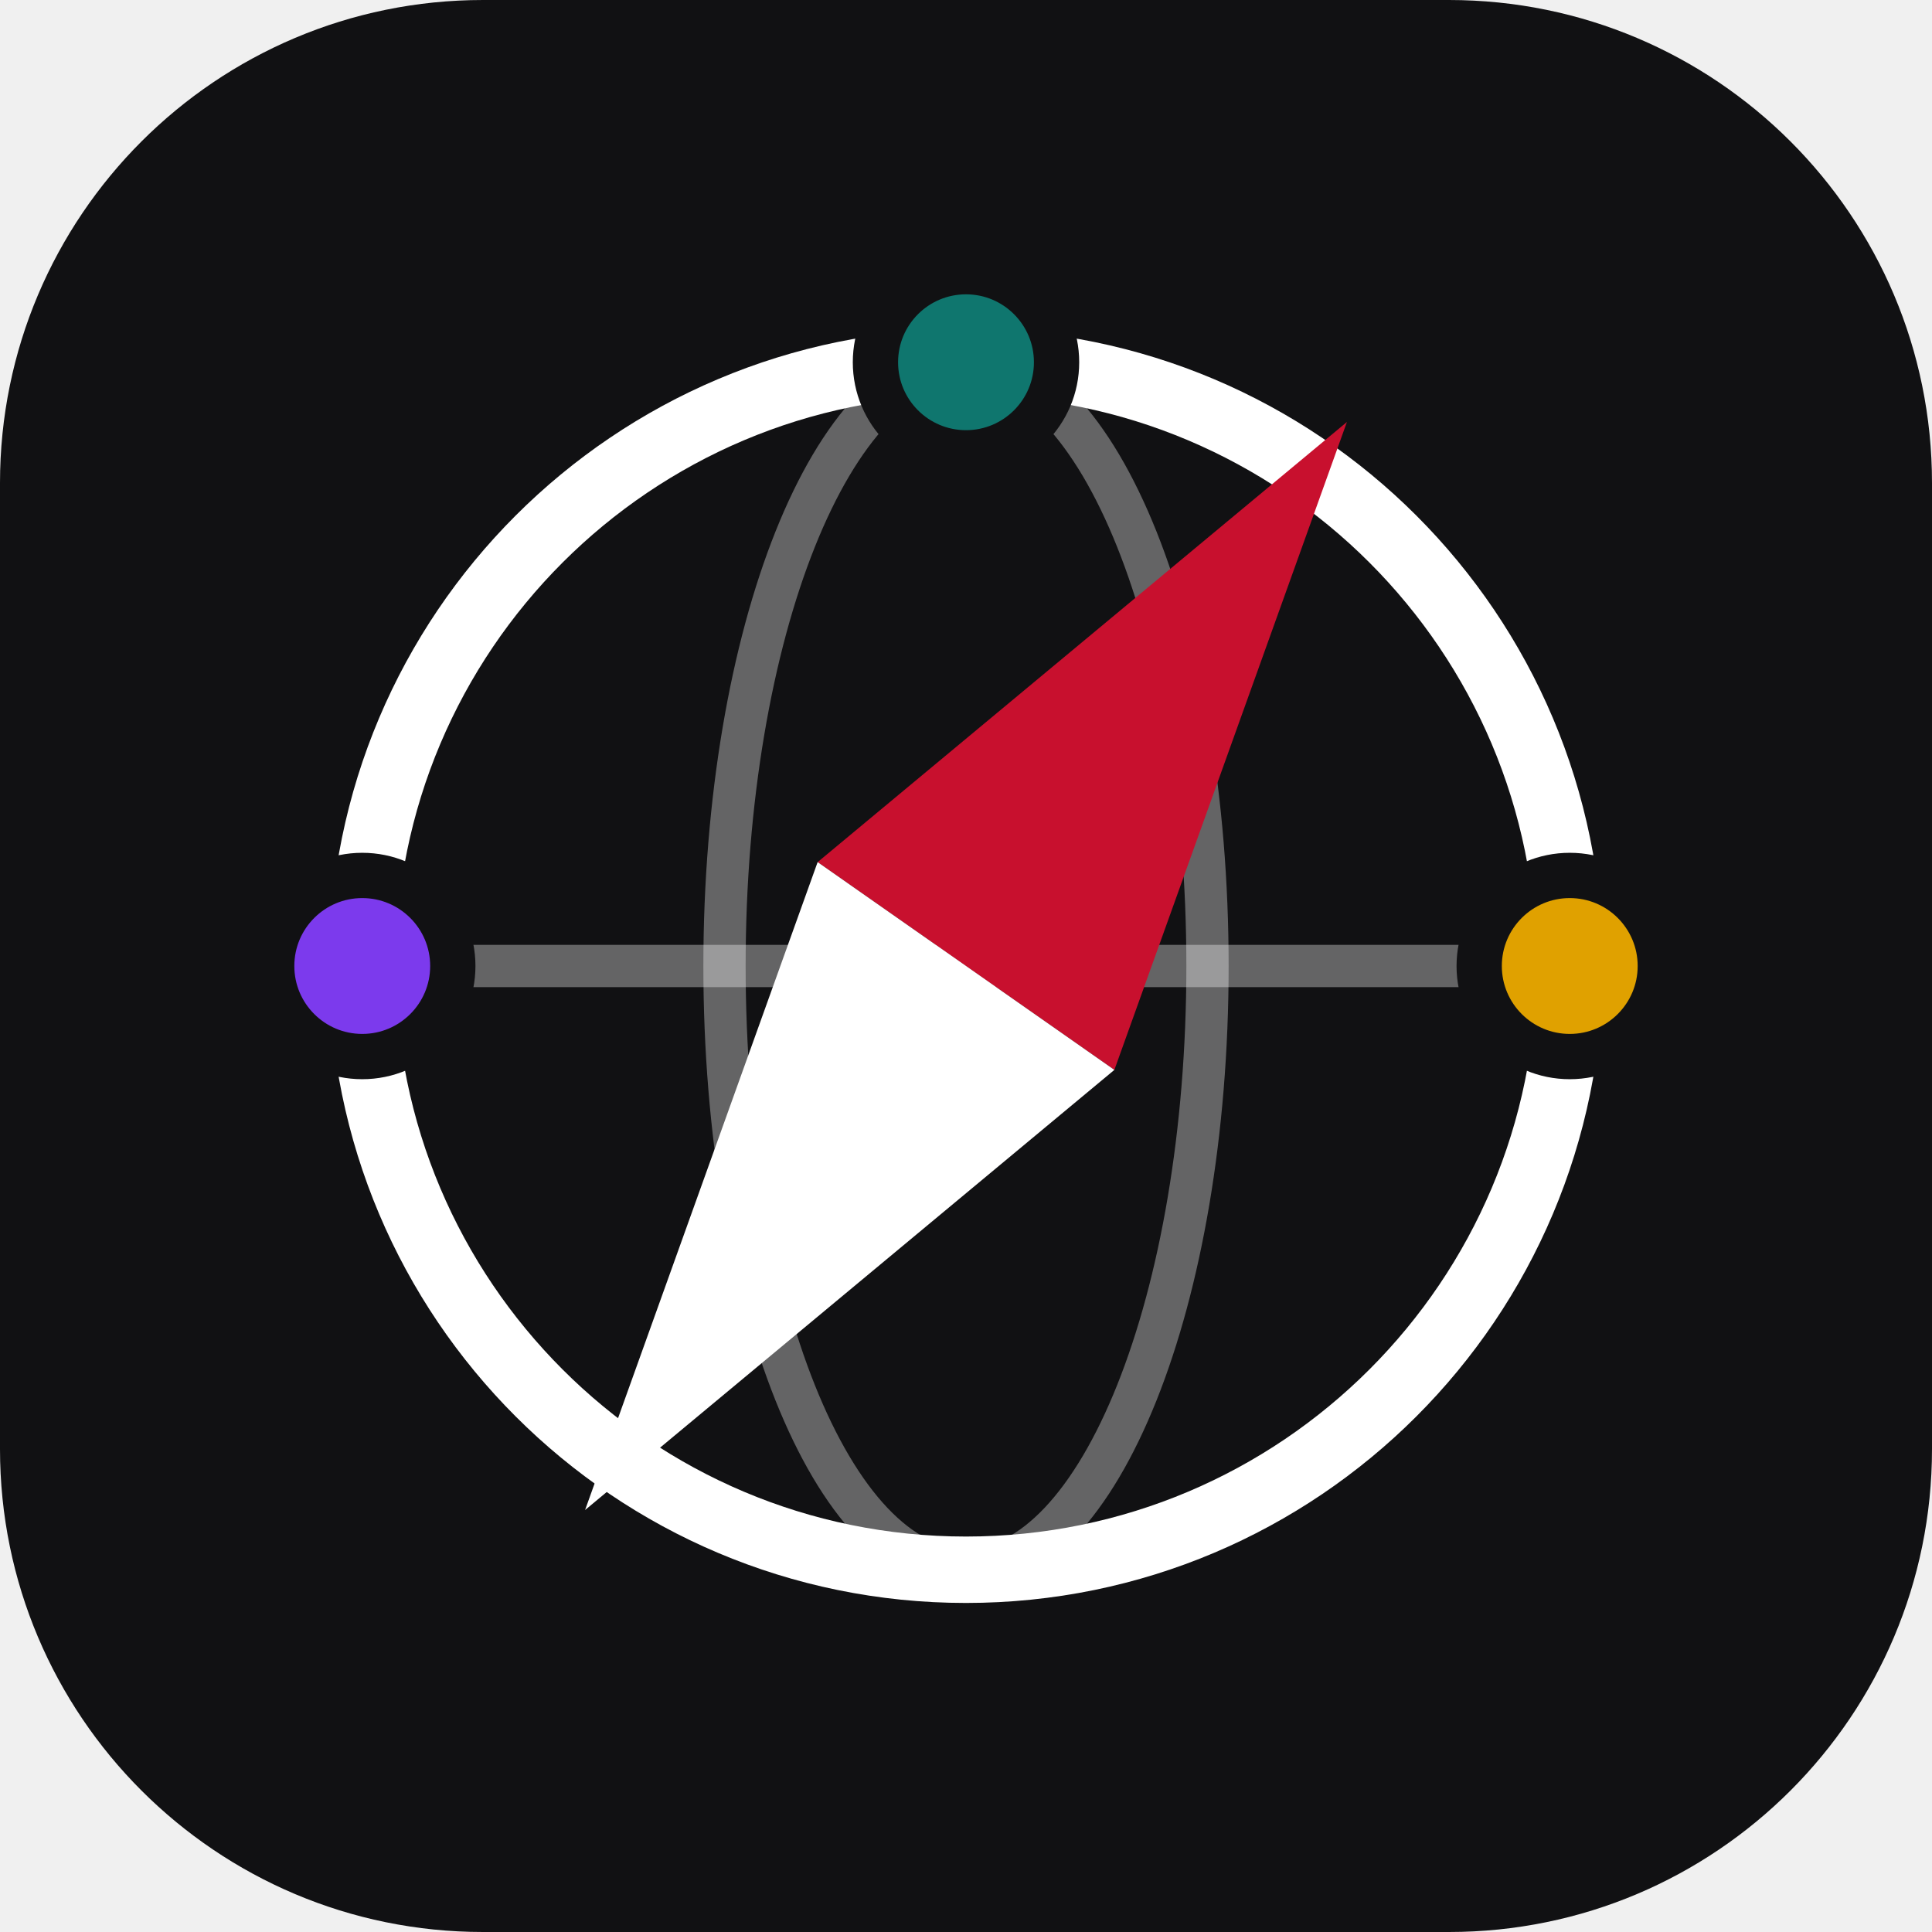
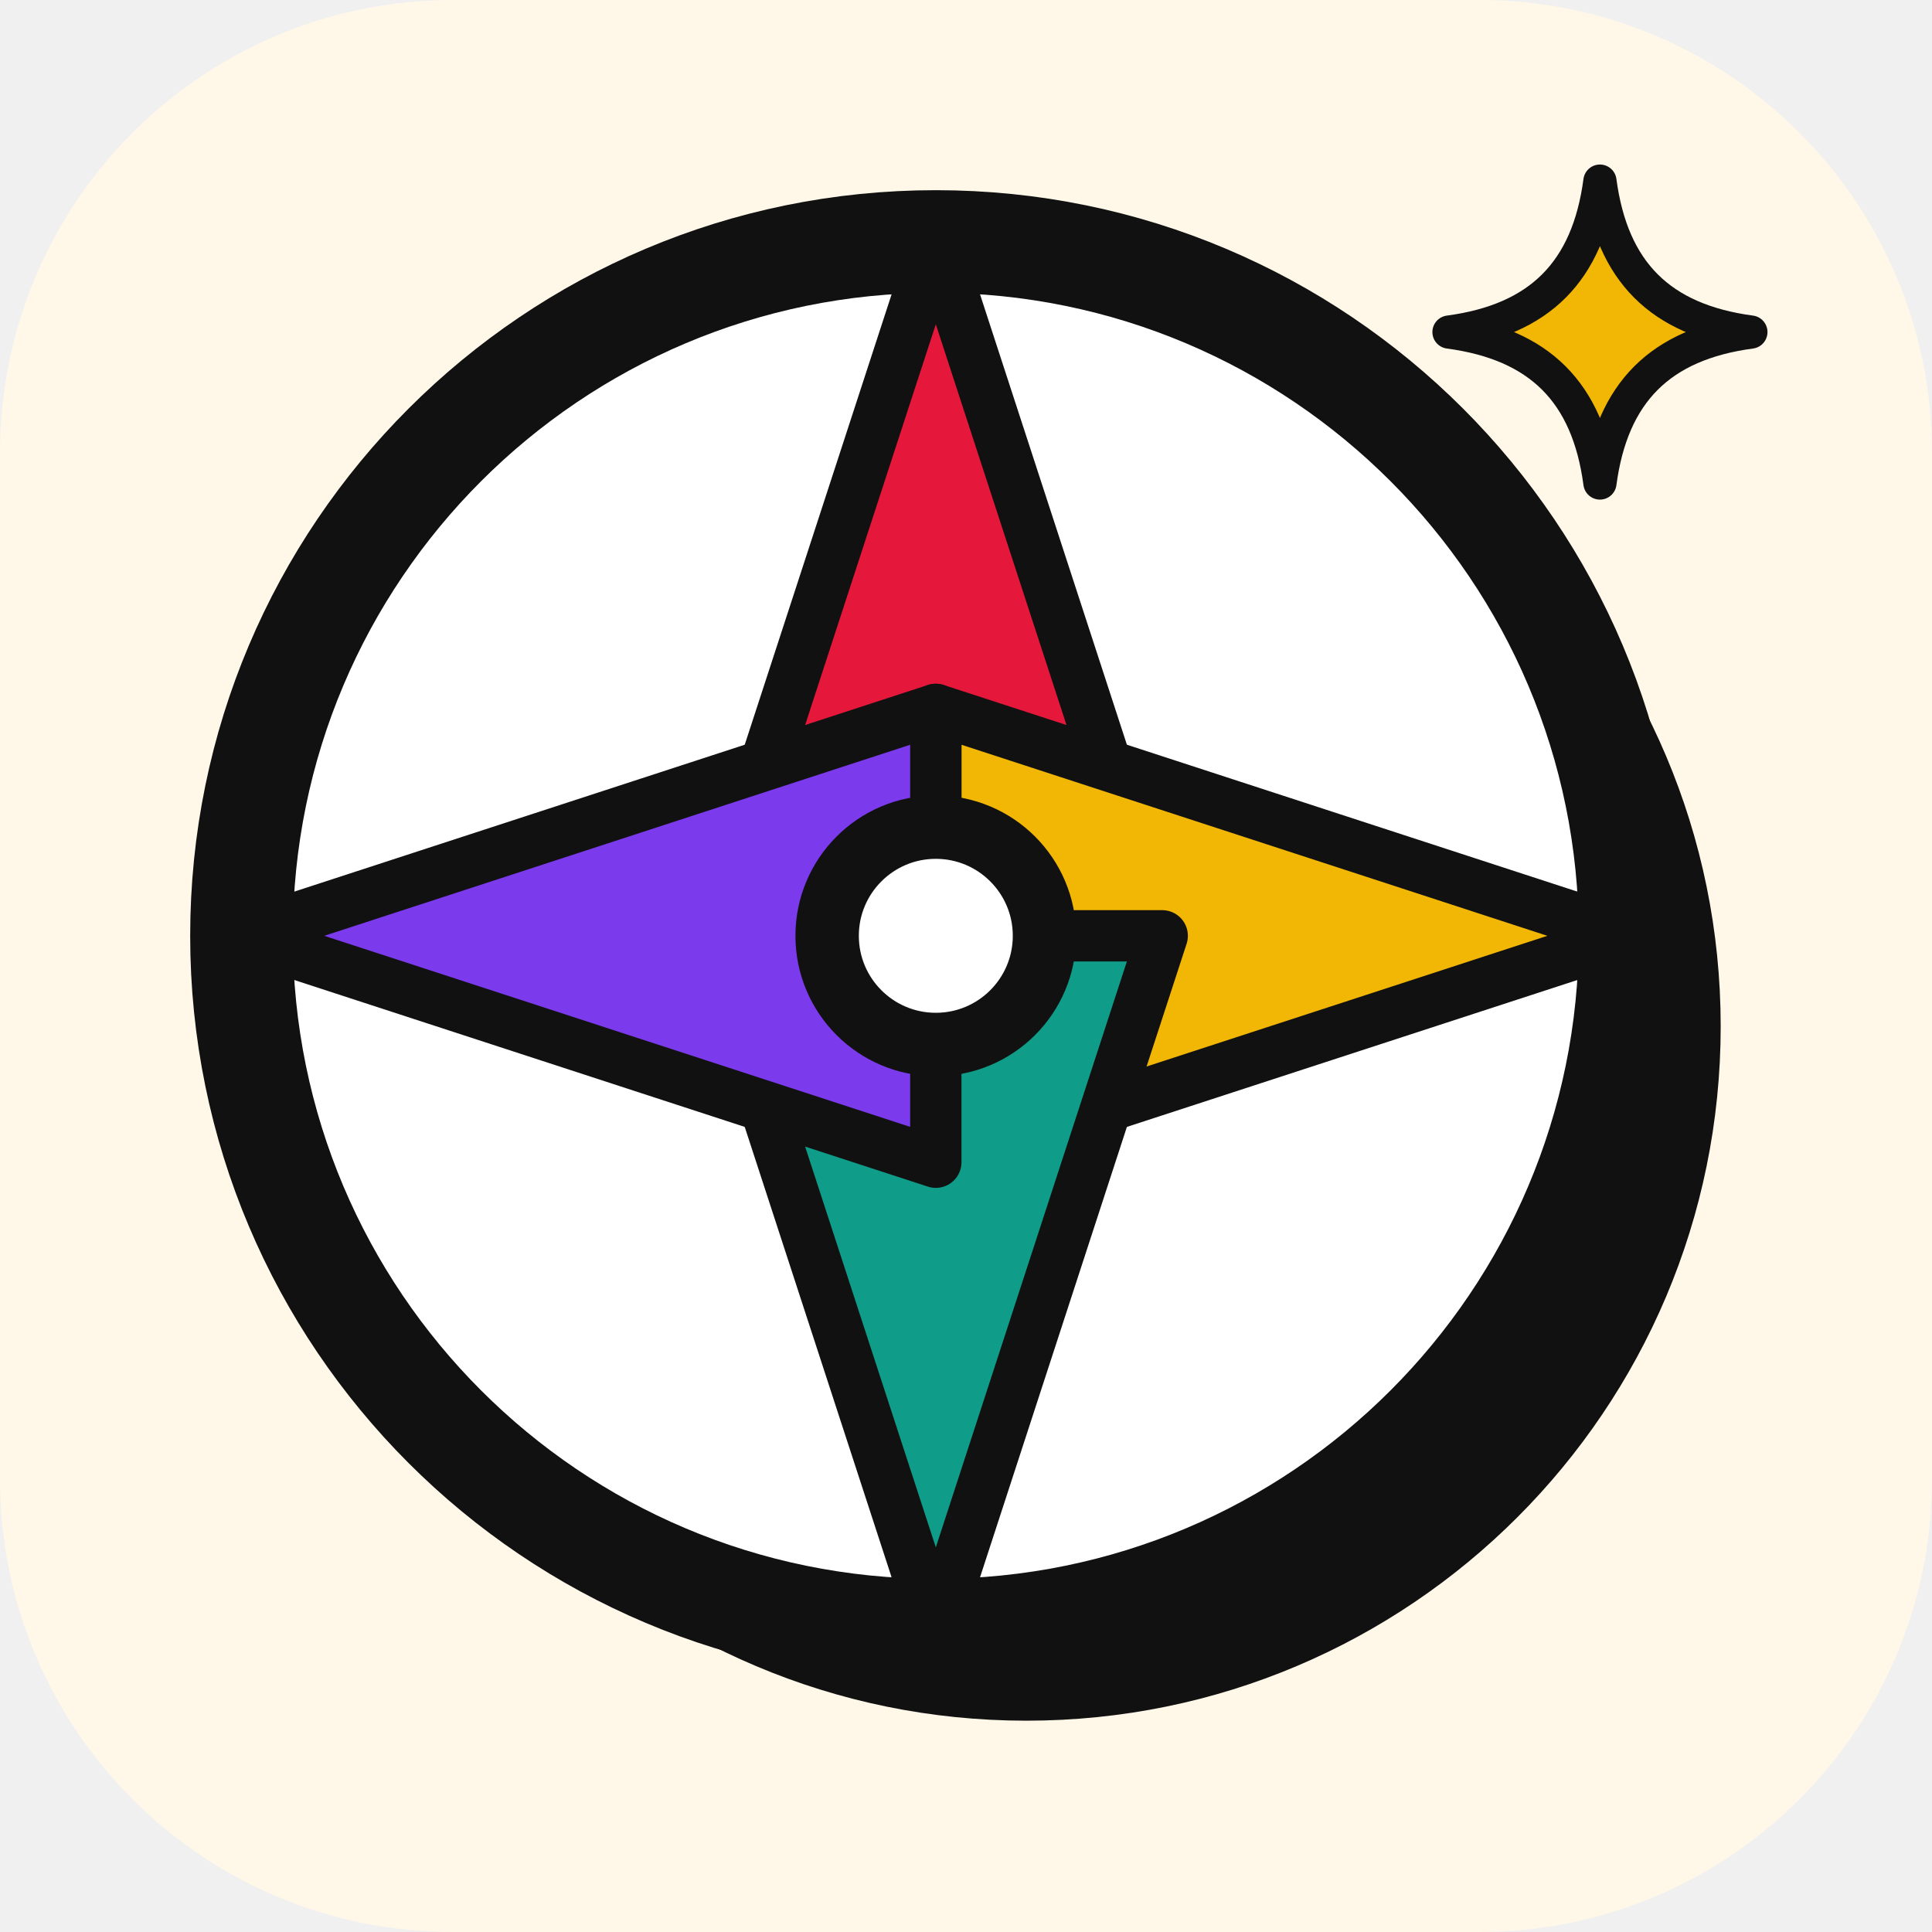
<svg xmlns="http://www.w3.org/2000/svg" width="64" height="64" viewBox="0 0 64 64">
-   <rect width="64" height="64" rx="16" fill="#111113" />
-   <circle cx="32" cy="32" r="20" fill="none" stroke="#fff" stroke-width="2.2" />
-   <ellipse cx="32" cy="32" rx="8" ry="20" fill="none" stroke="#fff" stroke-opacity=".35" stroke-width="1.4" />
-   <path d="M12 32h40" stroke="#fff" stroke-opacity=".35" stroke-width="1.4" />
-   <g transform="rotate(35 32 32)">
-     <path d="M32 10l6 22H26z" fill="#c8102e" />
-     <path d="M32 54l-6-22h12z" fill="#fff" />
-   </g>
-   <circle cx="32" cy="12" r="3" fill="#0f766e" stroke="#111113" stroke-width="1.5" />
-   <circle cx="52" cy="32" r="3" fill="#e0a100" stroke="#111113" stroke-width="1.5" />
-   <circle cx="12" cy="32" r="3" fill="#7c3aed" stroke="#111113" stroke-width="1.5" />
+   <rect width="64" height="64" rx="15" fill="#fff7e8" />
+   <circle cx="34" cy="34" r="23" fill="#111" />
+   <circle cx="31" cy="31" r="23" fill="#fff" stroke="#111" stroke-width="3.4" />
+   <path d="M31 8 38.5 31h-15z" fill="#e5173a" stroke="#111" stroke-width="1.7" stroke-linejoin="round" />
+   <path d="M54 31 31 38.5v-15z" fill="#f2b705" stroke="#111" stroke-width="1.7" stroke-linejoin="round" />
+   <path d="M31 54 23.5 31h15z" fill="#0f9d8a" stroke="#111" stroke-width="1.7" stroke-linejoin="round" />
+   <path d="M8 31 31 23.5v15z" fill="#7c3aed" stroke="#111" stroke-width="1.7" stroke-linejoin="round" />
+   <circle cx="31" cy="31" r="3.6" fill="#fff" stroke="#111" stroke-width="2.1" />
+   <path d="M53 6c.4 3 2 4.6 5 5-3 .4-4.6 2-5 5-.4-3-2-4.6-5-5 3-.4 4.6-2 5-5z" fill="#f2b705" stroke="#111" stroke-width="1.1" stroke-linejoin="round" />
</svg>
